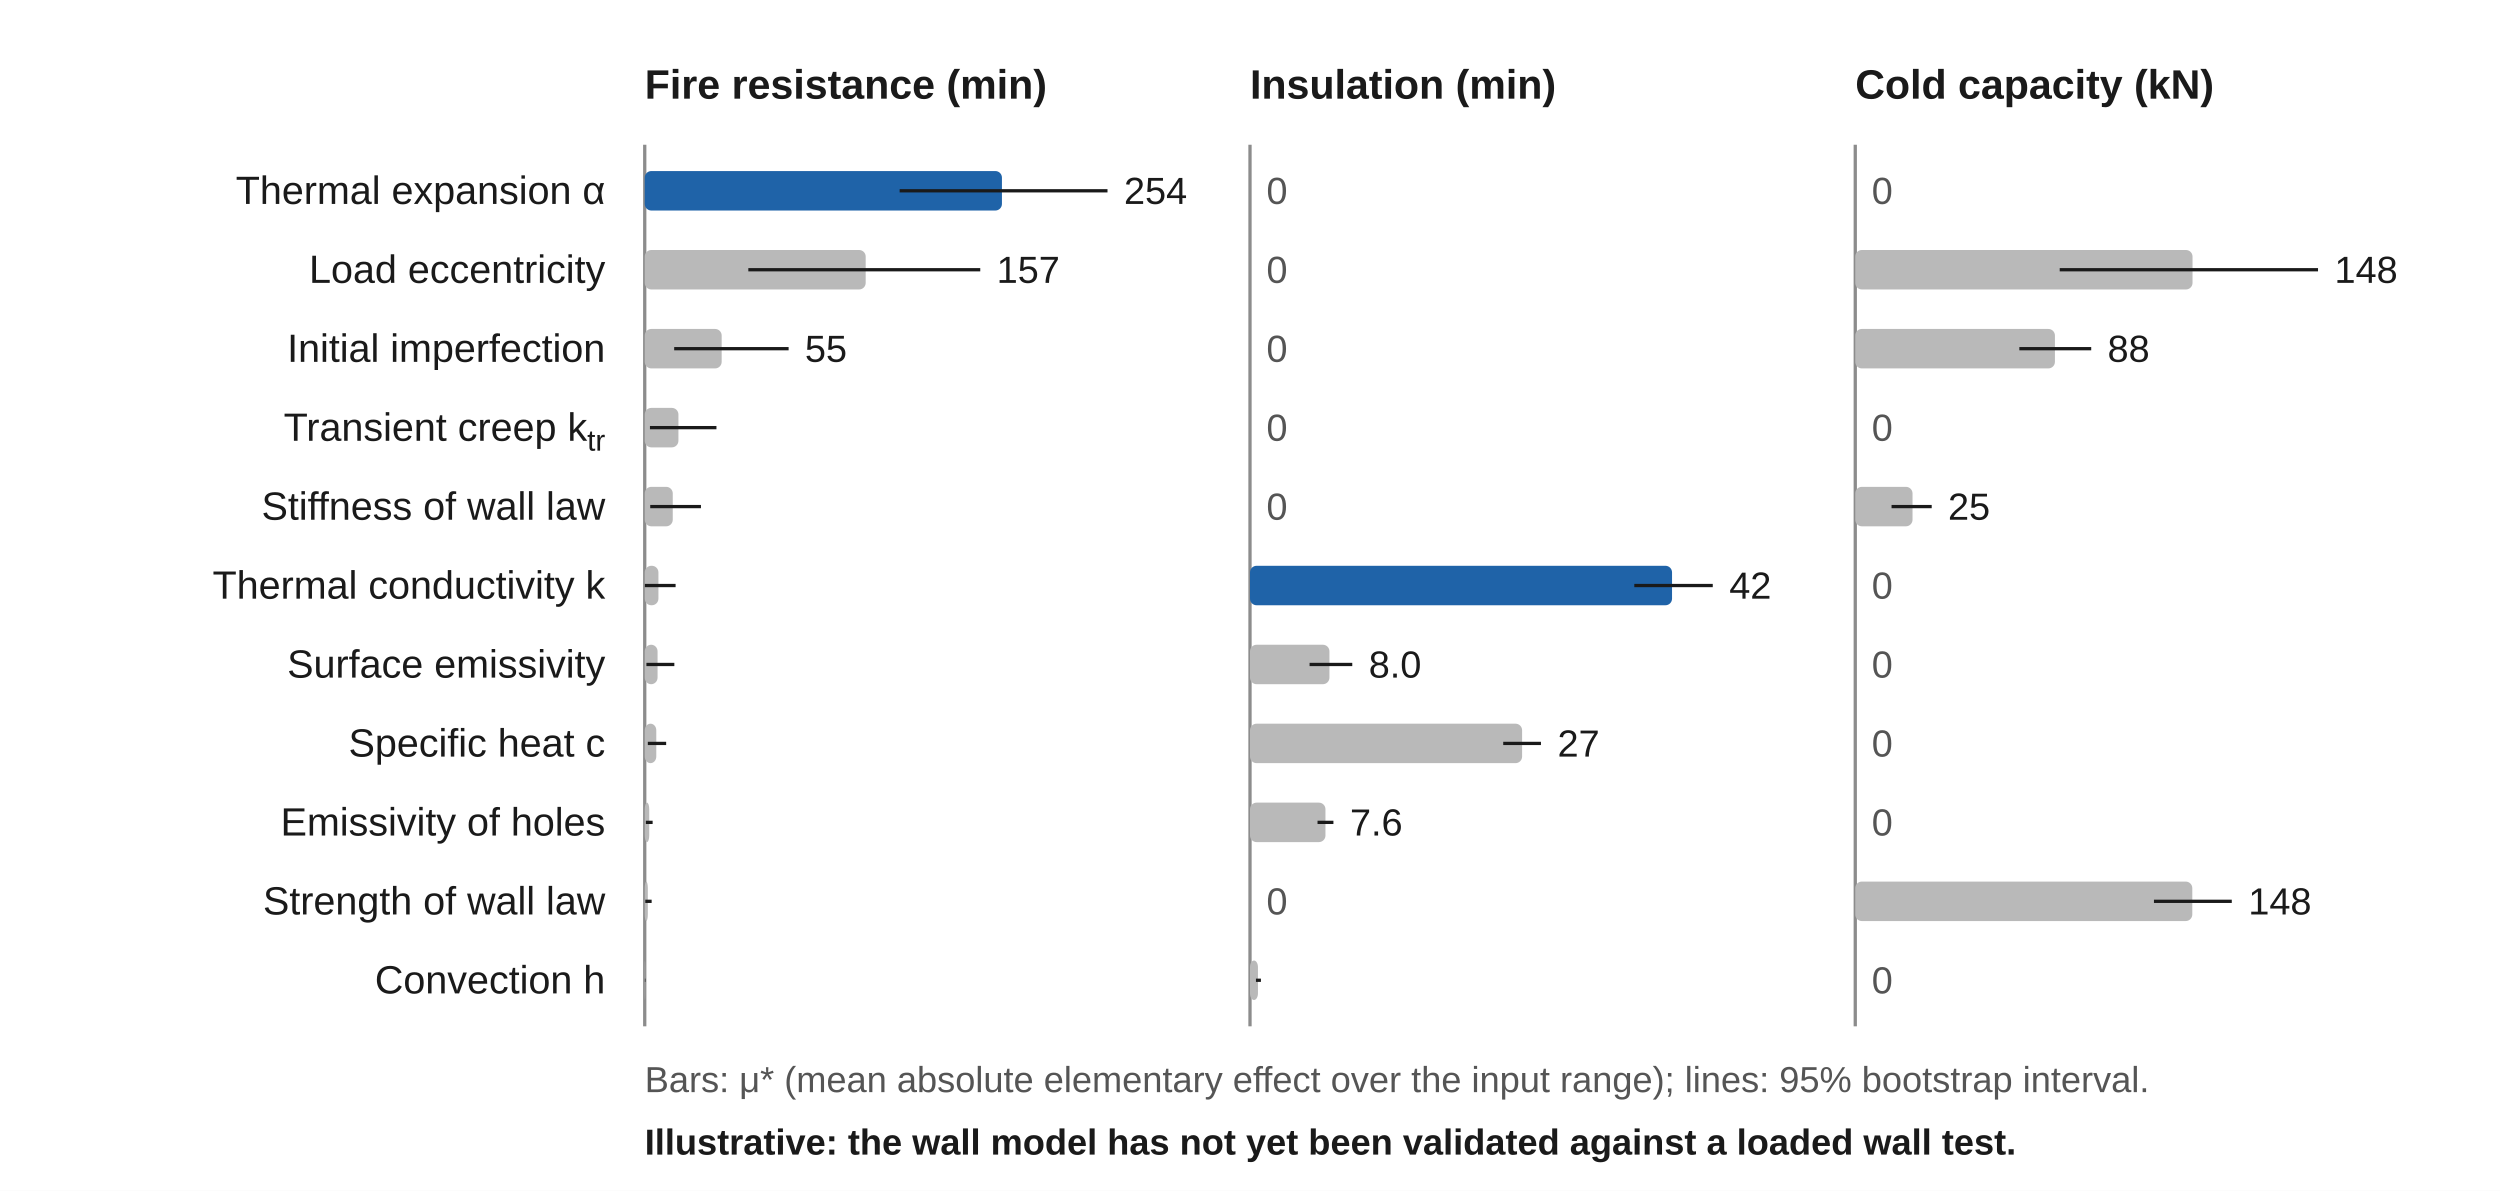
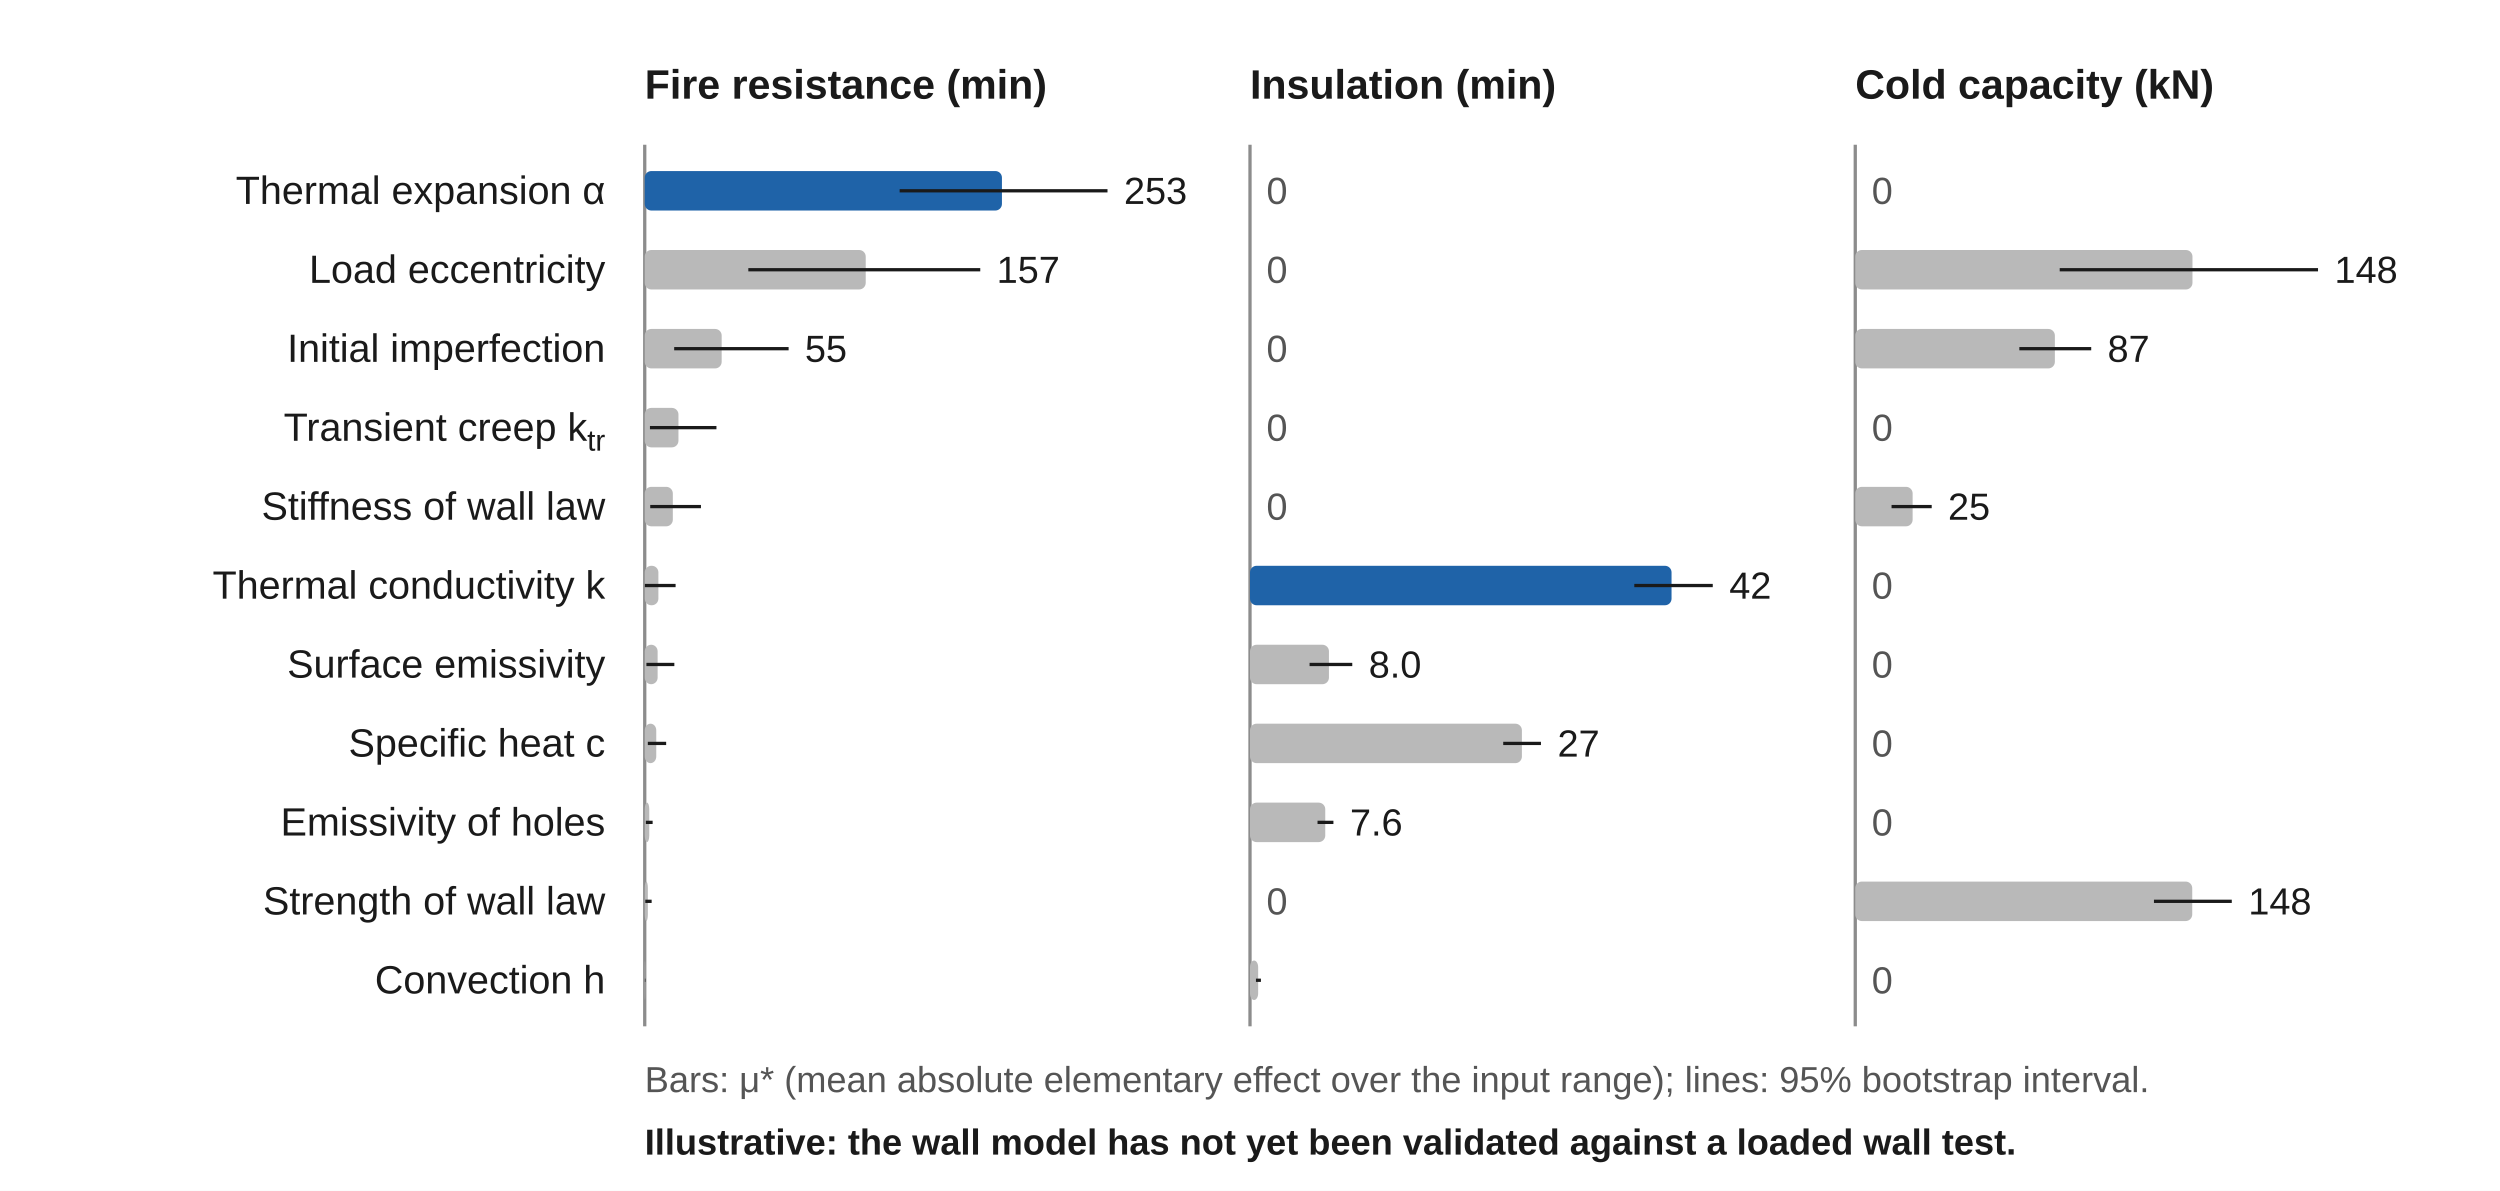
<svg xmlns="http://www.w3.org/2000/svg" viewBox="0 0 760 362" width="760" height="362" font-family="Liberation Sans, Arial, Helvetica, sans-serif" font-size="12">
  <rect width="760" height="362" fill="white" />
  <text x="184.0" y="62.0" font-size="12" fill="#1a1a1a" text-anchor="end" font-weight="normal">Thermal expansion α</text>
  <text x="184.0" y="86.0" font-size="12" fill="#1a1a1a" text-anchor="end" font-weight="normal">Load eccentricity</text>
  <text x="184.0" y="110.0" font-size="12" fill="#1a1a1a" text-anchor="end" font-weight="normal">Initial imperfection</text>
  <text x="184" y="134" font-size="12" fill="#1a1a1a" text-anchor="end">Transient creep k<tspan dy="3" font-size="9">tr</tspan>
  </text>
  <text x="184.0" y="158.0" font-size="12" fill="#1a1a1a" text-anchor="end" font-weight="normal">Stiffness of wall law</text>
  <text x="184.0" y="182.0" font-size="12" fill="#1a1a1a" text-anchor="end" font-weight="normal">Thermal conductivity k</text>
  <text x="184.0" y="206.0" font-size="12" fill="#1a1a1a" text-anchor="end" font-weight="normal">Surface emissivity</text>
  <text x="184.0" y="230.0" font-size="12" fill="#1a1a1a" text-anchor="end" font-weight="normal">Specific heat c</text>
  <text x="184.0" y="254.0" font-size="12" fill="#1a1a1a" text-anchor="end" font-weight="normal">Emissivity of holes</text>
  <text x="184.0" y="278.0" font-size="12" fill="#1a1a1a" text-anchor="end" font-weight="normal">Strength of wall law</text>
  <text x="184.0" y="302.0" font-size="12" fill="#1a1a1a" text-anchor="end" font-weight="normal">Convection h</text>
  <text x="196.0" y="30.0" font-size="12.5" fill="#1a1a1a" text-anchor="start" font-weight="bold">Fire resistance (min)</text>
  <line x1="196" x2="196" y1="44" y2="312" stroke="#8c8c8c" />
  <rect x="196" y="52" width="108.59" height="12" rx="2" fill="#1f63a8" />
  <line x1="273.49" x2="336.68" y1="58" y2="58" stroke="#1a1a1a" stroke-width="1" />
-   <text x="341.7" y="62.0" font-size="11.5" fill="#1a1a1a" text-anchor="start" font-weight="normal">254</text>
-   <rect x="196" y="76" width="67.17" height="12" rx="2" fill="#b9b9b9" />
+   <text x="341.7" y="62.0" font-size="11.5" fill="#1a1a1a" text-anchor="start" font-weight="normal">253</text>
+   <rect x="196" y="76" width="67.18" height="12" rx="2" fill="#b9b9b9" />
  <line x1="227.49" x2="298.00" y1="82" y2="82" stroke="#1a1a1a" stroke-width="1" />
  <text x="303.0" y="86.0" font-size="11.5" fill="#1a1a1a" text-anchor="start" font-weight="normal">157</text>
  <rect x="196" y="100" width="23.39" height="12" rx="2" fill="#b9b9b9" />
  <line x1="204.95" x2="239.74" y1="106" y2="106" stroke="#1a1a1a" stroke-width="1" />
  <text x="244.7" y="110.0" font-size="11.5" fill="#1a1a1a" text-anchor="start" font-weight="normal">55</text>
-   <rect x="196" y="124" width="10.24" height="12" rx="2" fill="#b9b9b9" />
+   <rect x="196" y="124" width="10.25" height="12" rx="2" fill="#b9b9b9" />
  <line x1="197.58" x2="217.80" y1="130" y2="130" stroke="#1a1a1a" stroke-width="1" />
-   <rect x="196" y="148" width="8.52" height="12" rx="2" fill="#b9b9b9" />
+   <rect x="196" y="148" width="8.54" height="12" rx="2" fill="#b9b9b9" />
  <line x1="197.67" x2="213.09" y1="154" y2="154" stroke="#1a1a1a" stroke-width="1" />
-   <rect x="196" y="172" width="4.16" height="12" rx="2" fill="#b9b9b9" />
+   <rect x="196" y="172" width="4.15" height="12" rx="2" fill="#b9b9b9" />
  <line x1="196.04" x2="205.38" y1="178" y2="178" stroke="#1a1a1a" stroke-width="1" />
-   <rect x="196" y="196" width="3.90" height="12" rx="2" fill="#b9b9b9" />
+   <rect x="196" y="196" width="3.92" height="12" rx="2" fill="#b9b9b9" />
  <line x1="196.51" x2="205.00" y1="202" y2="202" stroke="#1a1a1a" stroke-width="1" />
-   <rect x="196" y="220" width="3.51" height="12" rx="2" fill="#b9b9b9" />
+   <rect x="196" y="220" width="3.50" height="12" rx="2" fill="#b9b9b9" />
  <line x1="196.94" x2="202.51" y1="226" y2="226" stroke="#1a1a1a" stroke-width="1" />
-   <rect x="196" y="244" width="1.37" height="12" rx="2" fill="#b9b9b9" />
+   <rect x="196" y="244" width="1.38" height="12" rx="2" fill="#b9b9b9" />
  <line x1="196.34" x2="198.40" y1="250" y2="250" stroke="#1a1a1a" stroke-width="1" />
-   <rect x="196" y="268" width="0.94" height="12" rx="2" fill="#b9b9b9" />
+   <rect x="196" y="268" width="0.95" height="12" rx="2" fill="#b9b9b9" />
  <line x1="196.17" x2="198.10" y1="274" y2="274" stroke="#1a1a1a" stroke-width="1" />
-   <rect x="196" y="292" width="0.13" height="12" rx="2" fill="#b9b9b9" />
+   <rect x="196" y="292" width="0.14" height="12" rx="2" fill="#b9b9b9" />
  <line x1="196.04" x2="196.21" y1="298" y2="298" stroke="#1a1a1a" stroke-width="1" />
  <text x="380.0" y="30.0" font-size="12.5" fill="#1a1a1a" text-anchor="start" font-weight="bold">Insulation (min)</text>
  <line x1="380" x2="380" y1="44" y2="312" stroke="#8c8c8c" />
-   <rect x="380" y="172" width="128.30" height="12" rx="2" fill="#1f63a8" />
+   <rect x="380" y="172" width="128.15" height="12" rx="2" fill="#1f63a8" />
  <line x1="496.83" x2="520.68" y1="178" y2="178" stroke="#1a1a1a" stroke-width="1" />
  <text x="525.7" y="182.0" font-size="11.5" fill="#1a1a1a" text-anchor="start" font-weight="normal">42</text>
-   <rect x="380" y="220" width="82.72" height="12" rx="2" fill="#b9b9b9" />
+   <rect x="380" y="220" width="82.66" height="12" rx="2" fill="#b9b9b9" />
  <line x1="456.98" x2="468.45" y1="226" y2="226" stroke="#1a1a1a" stroke-width="1" />
  <text x="473.5" y="230.0" font-size="11.5" fill="#1a1a1a" text-anchor="start" font-weight="normal">27</text>
-   <rect x="380" y="196" width="24.15" height="12" rx="2" fill="#b9b9b9" />
+   <rect x="380" y="196" width="24.00" height="12" rx="2" fill="#b9b9b9" />
  <line x1="398.11" x2="411.09" y1="202" y2="202" stroke="#1a1a1a" stroke-width="1" />
  <text x="416.1" y="206.0" font-size="11.5" fill="#1a1a1a" text-anchor="start" font-weight="normal">8.0</text>
-   <rect x="380" y="244" width="22.94" height="12" rx="2" fill="#b9b9b9" />
+   <rect x="380" y="244" width="22.88" height="12" rx="2" fill="#b9b9b9" />
  <line x1="400.53" x2="405.36" y1="250" y2="250" stroke="#1a1a1a" stroke-width="1" />
  <text x="410.4" y="254.0" font-size="11.5" fill="#1a1a1a" text-anchor="start" font-weight="normal">7.6</text>
-   <rect x="380" y="292" width="2.42" height="12" rx="2" fill="#b9b9b9" />
+   <rect x="380" y="292" width="2.48" height="12" rx="2" fill="#b9b9b9" />
  <line x1="381.81" x2="383.32" y1="298" y2="298" stroke="#1a1a1a" stroke-width="1" />
  <rect x="380" y="52" width="0.00" height="12" rx="2" fill="#b9b9b9" />
  <text x="385.0" y="62.0" font-size="11.5" fill="#555555" text-anchor="start" font-weight="normal">0</text>
  <rect x="380" y="124" width="0.00" height="12" rx="2" fill="#b9b9b9" />
  <text x="385.0" y="134.0" font-size="11.5" fill="#555555" text-anchor="start" font-weight="normal">0</text>
  <rect x="380" y="268" width="0.00" height="12" rx="2" fill="#b9b9b9" />
  <text x="385.0" y="278.0" font-size="11.5" fill="#555555" text-anchor="start" font-weight="normal">0</text>
  <rect x="380" y="148" width="0.00" height="12" rx="2" fill="#b9b9b9" />
  <text x="385.0" y="158.0" font-size="11.5" fill="#555555" text-anchor="start" font-weight="normal">0</text>
  <rect x="380" y="100" width="0.00" height="12" rx="2" fill="#b9b9b9" />
  <text x="385.0" y="110.0" font-size="11.5" fill="#555555" text-anchor="start" font-weight="normal">0</text>
  <rect x="380" y="76" width="0.00" height="12" rx="2" fill="#b9b9b9" />
  <text x="385.0" y="86.0" font-size="11.5" fill="#555555" text-anchor="start" font-weight="normal">0</text>
  <text x="564.0" y="30.0" font-size="12.5" fill="#1a1a1a" text-anchor="start" font-weight="bold">Cold capacity (kN)</text>
  <line x1="564" x2="564" y1="44" y2="312" stroke="#8c8c8c" />
-   <rect x="564" y="76" width="102.53" height="12" rx="2" fill="#b9b9b9" />
+   <rect x="564" y="76" width="102.51" height="12" rx="2" fill="#b9b9b9" />
  <line x1="626.15" x2="704.68" y1="82" y2="82" stroke="#1a1a1a" stroke-width="1" />
  <text x="709.7" y="86.0" font-size="11.5" fill="#1a1a1a" text-anchor="start" font-weight="normal">148</text>
-   <rect x="564" y="268" width="102.46" height="12" rx="2" fill="#b9b9b9" />
+   <rect x="564" y="268" width="102.44" height="12" rx="2" fill="#b9b9b9" />
  <line x1="654.80" x2="678.46" y1="274" y2="274" stroke="#1a1a1a" stroke-width="1" />
  <text x="683.5" y="278.0" font-size="11.5" fill="#1a1a1a" text-anchor="start" font-weight="normal">148</text>
-   <rect x="564" y="100" width="60.70" height="12" rx="2" fill="#b9b9b9" />
+   <rect x="564" y="100" width="60.68" height="12" rx="2" fill="#b9b9b9" />
  <line x1="613.88" x2="635.73" y1="106" y2="106" stroke="#1a1a1a" stroke-width="1" />
-   <text x="640.7" y="110.0" font-size="11.5" fill="#1a1a1a" text-anchor="start" font-weight="normal">88</text>
-   <rect x="564" y="148" width="17.41" height="12" rx="2" fill="#b9b9b9" />
+   <text x="640.7" y="110.0" font-size="11.5" fill="#1a1a1a" text-anchor="start" font-weight="normal">87</text>
+   <rect x="564" y="148" width="17.44" height="12" rx="2" fill="#b9b9b9" />
  <line x1="575.03" x2="587.24" y1="154" y2="154" stroke="#1a1a1a" stroke-width="1" />
  <text x="592.2" y="158.0" font-size="11.5" fill="#1a1a1a" text-anchor="start" font-weight="normal">25</text>
  <rect x="564" y="292" width="0.00" height="12" rx="2" fill="#b9b9b9" />
  <text x="569.0" y="302.0" font-size="11.5" fill="#555555" text-anchor="start" font-weight="normal">0</text>
  <rect x="564" y="172" width="0.00" height="12" rx="2" fill="#b9b9b9" />
  <text x="569.0" y="182.0" font-size="11.5" fill="#555555" text-anchor="start" font-weight="normal">0</text>
  <rect x="564" y="244" width="0.00" height="12" rx="2" fill="#b9b9b9" />
  <text x="569.0" y="254.0" font-size="11.5" fill="#555555" text-anchor="start" font-weight="normal">0</text>
  <rect x="564" y="220" width="0.00" height="12" rx="2" fill="#b9b9b9" />
  <text x="569.0" y="230.0" font-size="11.5" fill="#555555" text-anchor="start" font-weight="normal">0</text>
  <rect x="564" y="124" width="0.00" height="12" rx="2" fill="#b9b9b9" />
  <text x="569.0" y="134.0" font-size="11.5" fill="#555555" text-anchor="start" font-weight="normal">0</text>
  <rect x="564" y="52" width="0.00" height="12" rx="2" fill="#b9b9b9" />
  <text x="569.0" y="62.0" font-size="11.5" fill="#555555" text-anchor="start" font-weight="normal">0</text>
  <rect x="564" y="196" width="0.00" height="12" rx="2" fill="#b9b9b9" />
  <text x="569.0" y="206.0" font-size="11.5" fill="#555555" text-anchor="start" font-weight="normal">0</text>
  <text x="196.0" y="332.0" font-size="11" fill="#555555" text-anchor="start" font-weight="normal">Bars: μ* (mean absolute elementary effect over the input range); lines: 95% bootstrap interval.</text>
  <text x="196.0" y="351.0" font-size="11" fill="#1a1a1a" text-anchor="start" font-weight="bold">Illustrative: the wall model has not yet been validated against a loaded wall test.</text>
</svg>
